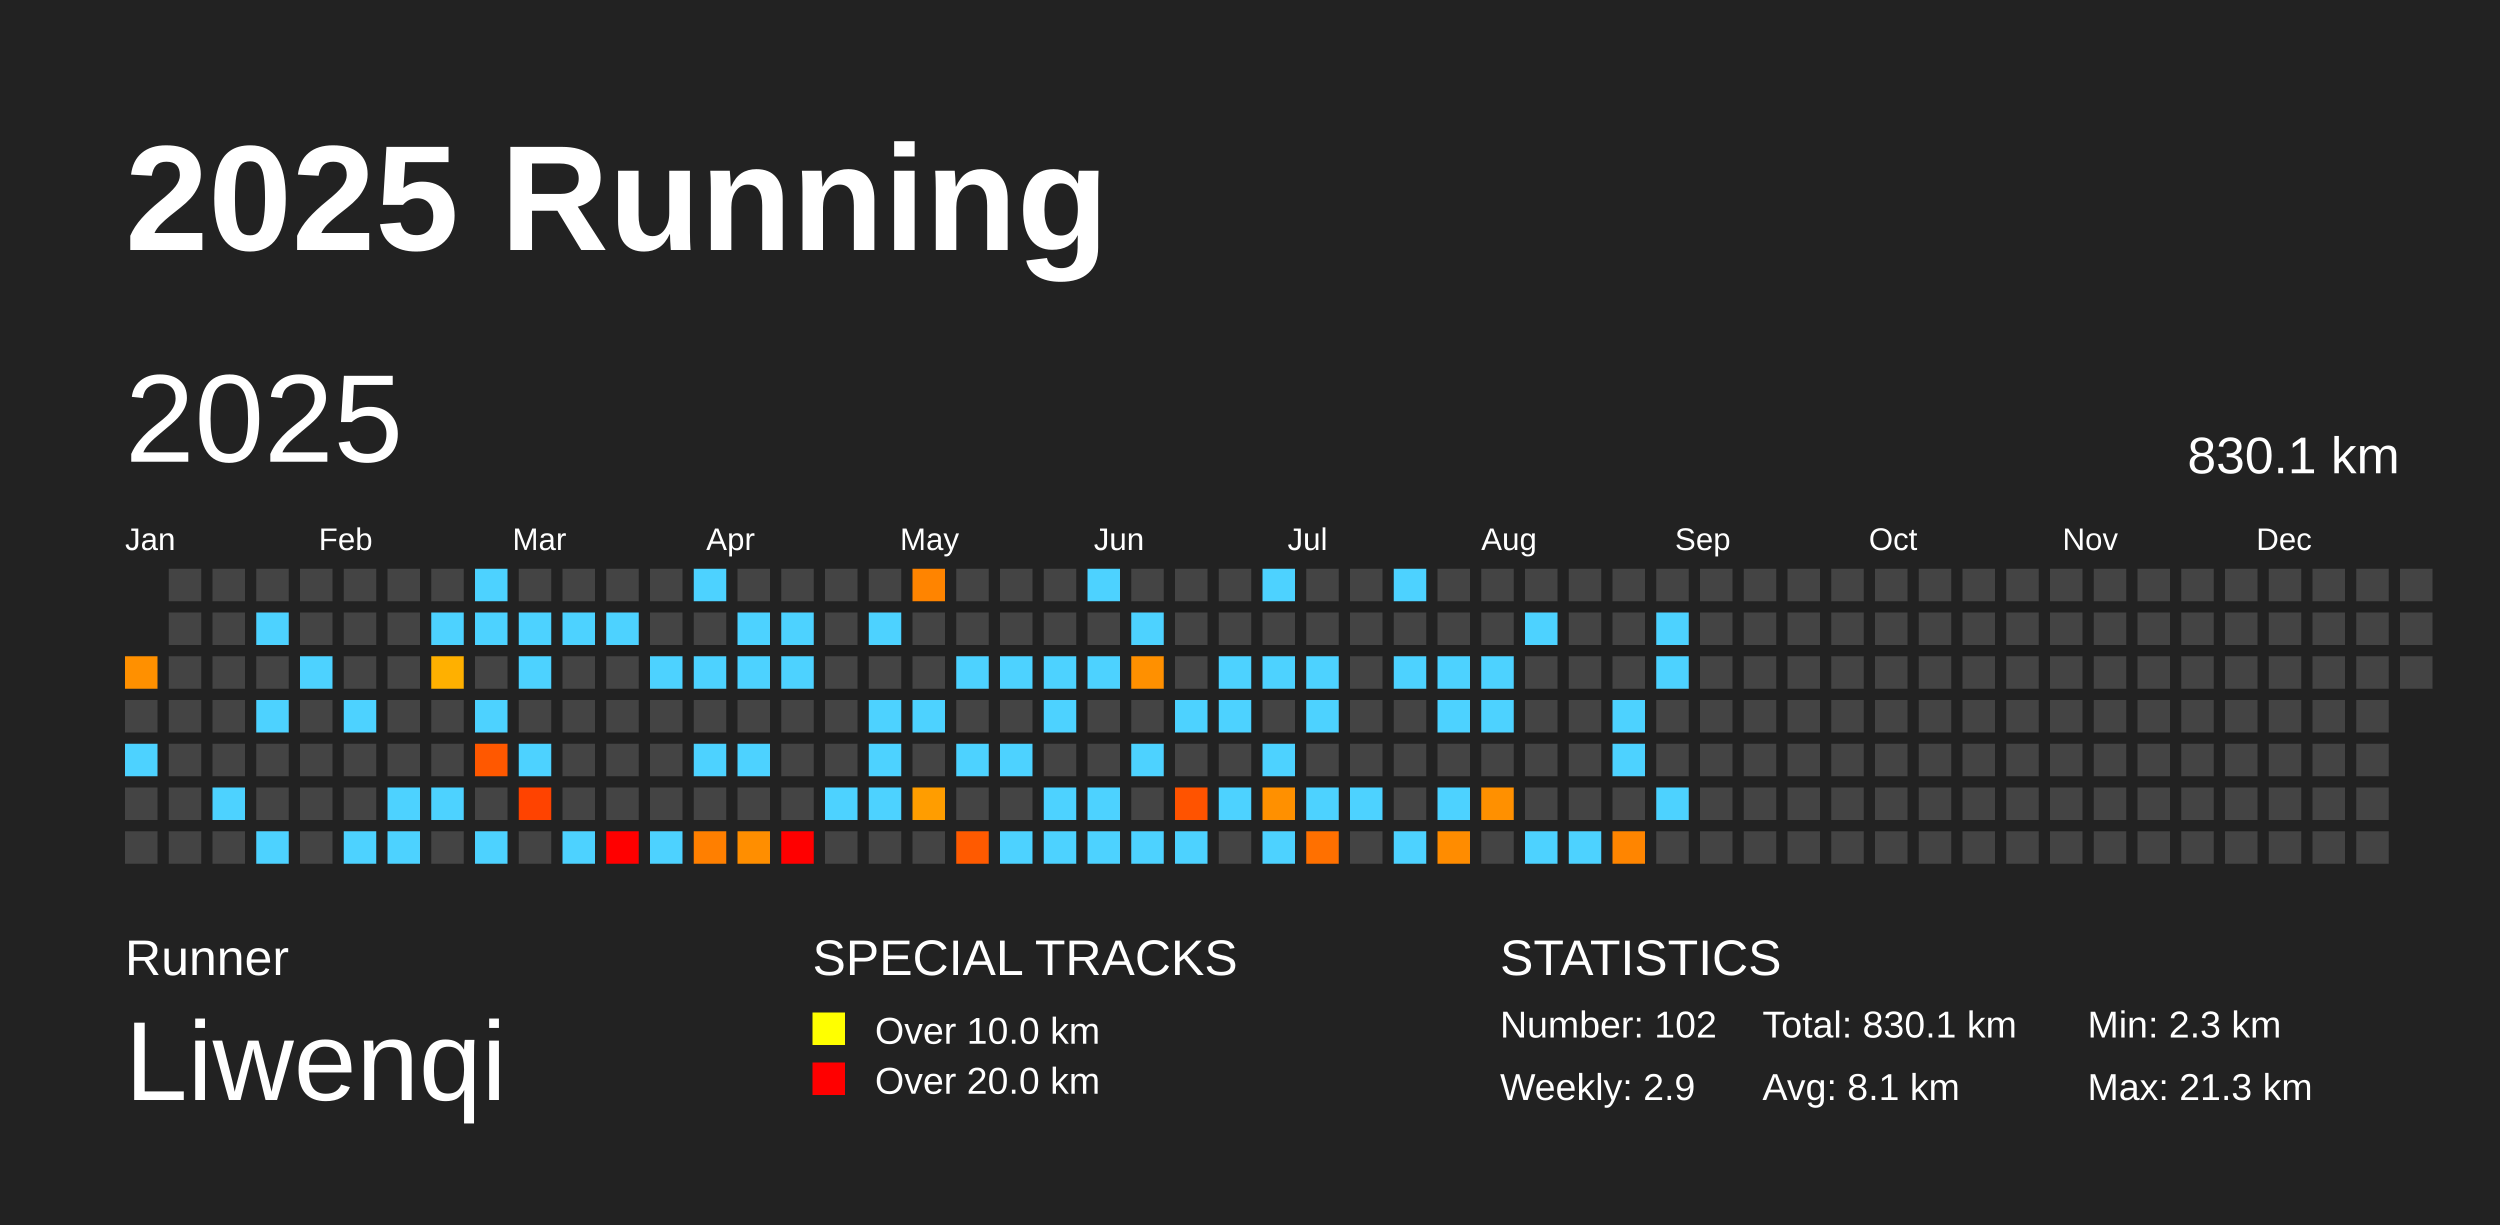
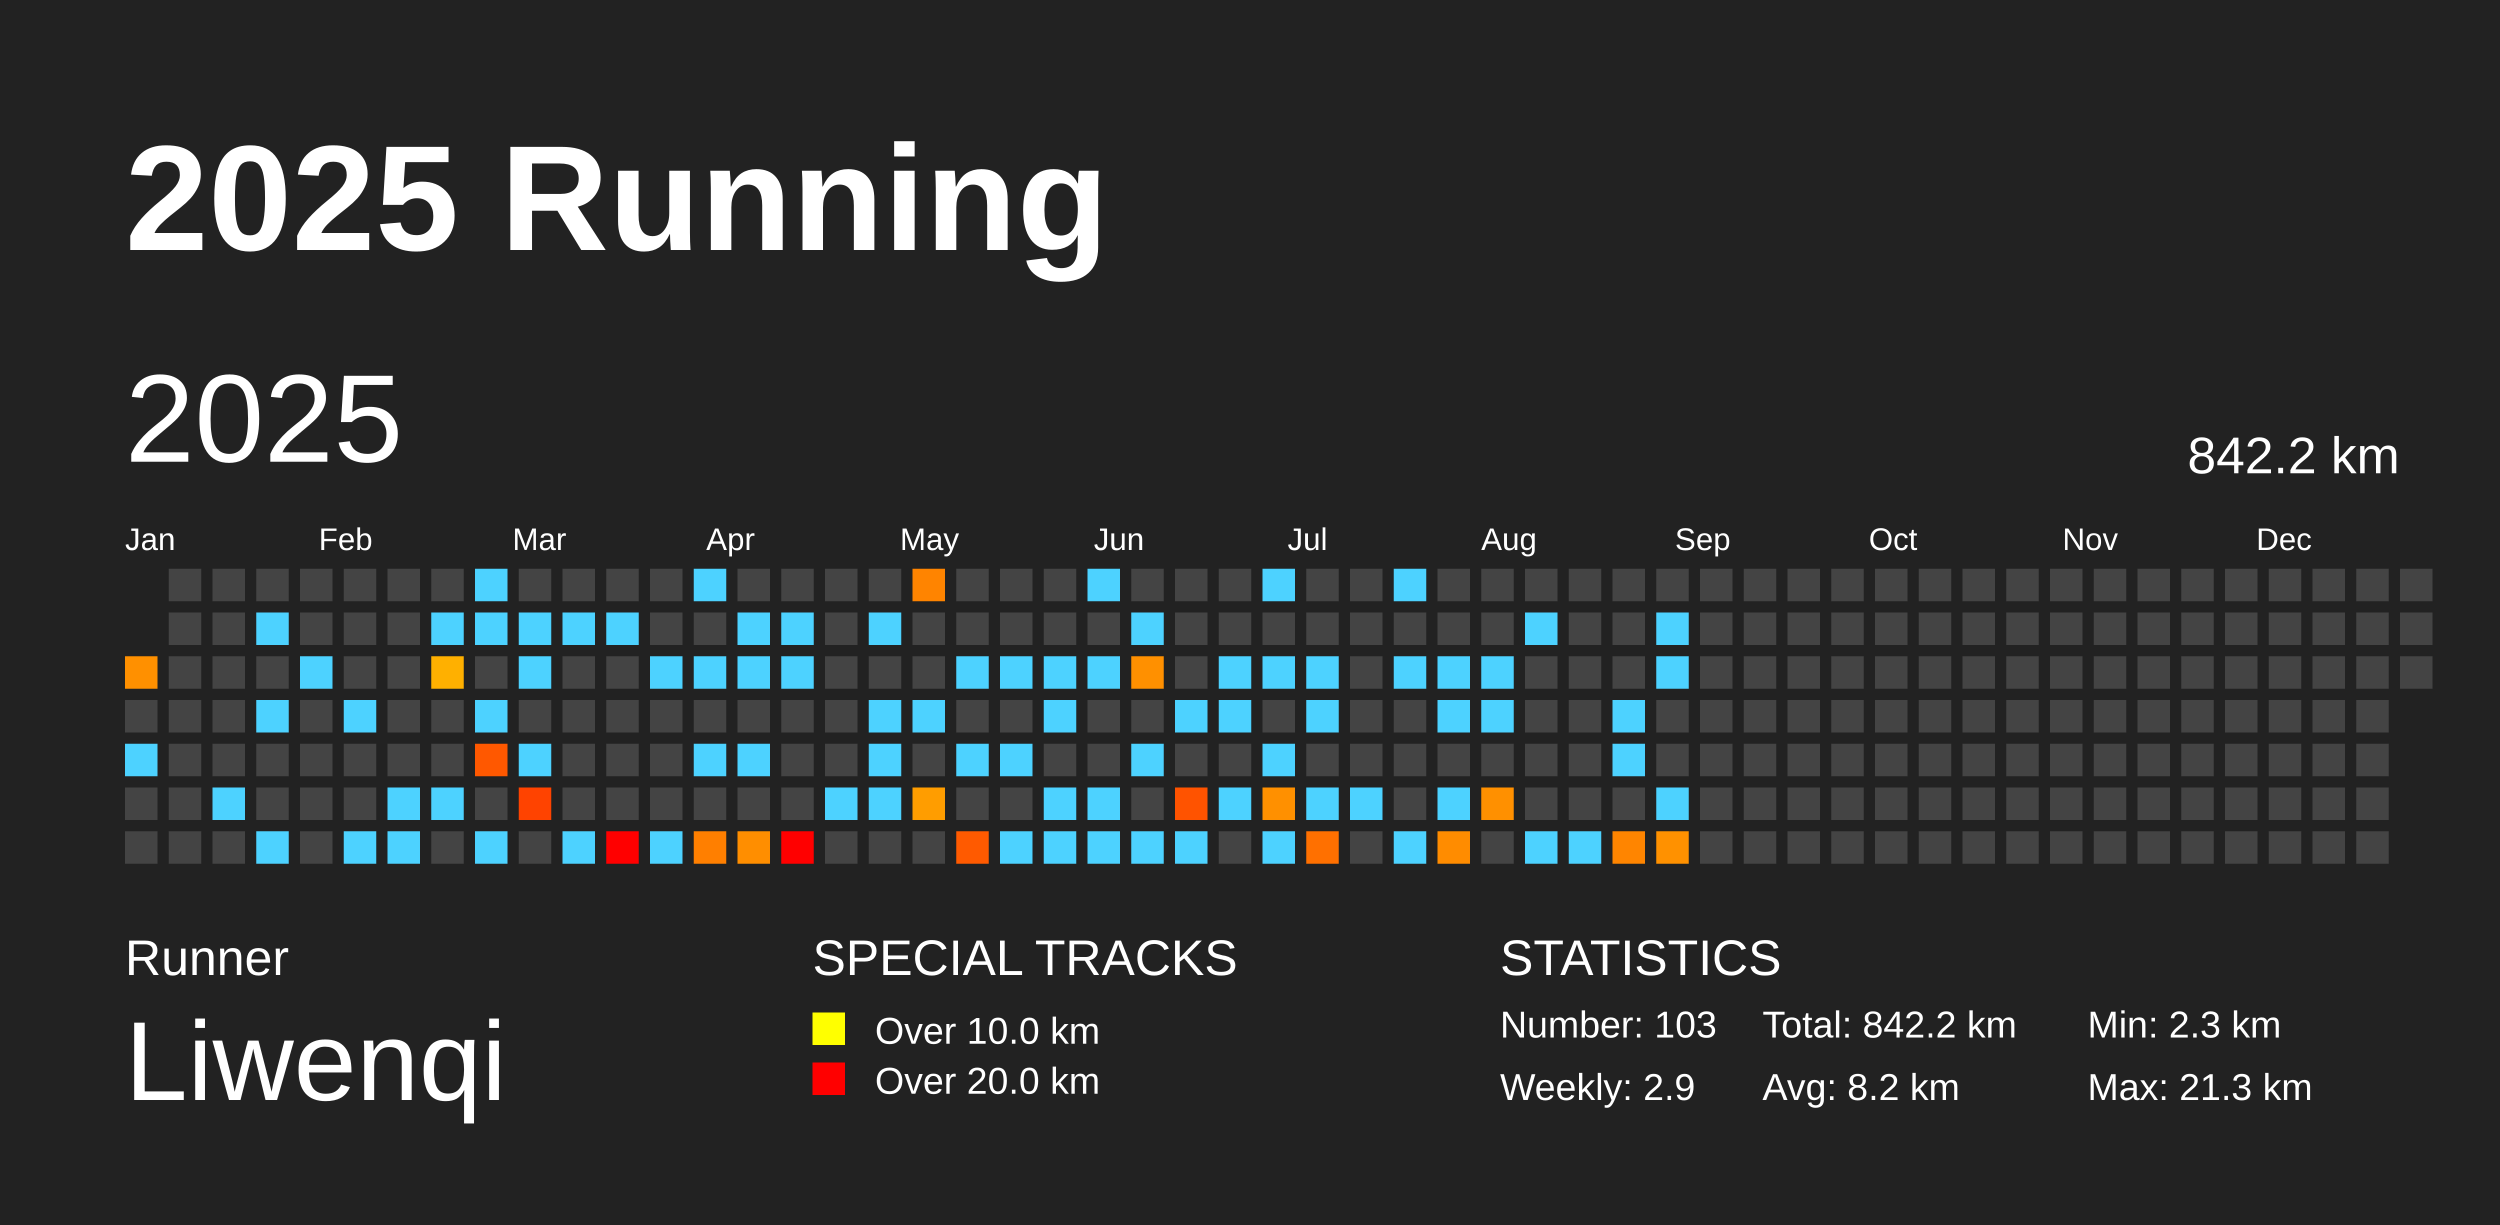
<svg xmlns="http://www.w3.org/2000/svg" baseProfile="full" height="98mm" version="1.1" viewBox="0,0,200,98" width="200mm">
  <defs />
  <rect fill="#222222" height="98" width="200" x="0" y="0" />
  <text fill="#FFFFFF" style="font-size:12px; font-family:Arial; font-weight:bold;" x="10" y="20">2025 Running</text>
  <text fill="#FFFFFF" style="font-size:4px; font-family:Arial" x="10" y="78">Runner</text>
  <text fill="#FFFFFF" style="font-size:9px; font-family:Arial" x="10" y="88">Liwenqi</text>
  <text fill="#FFFFFF" style="font-size:4px; font-family:Arial" x="65" y="78">SPECIAL TRACKS</text>
  <rect fill="yellow" height="2.6" width="2.6" x="65" y="81" />
  <text fill="#FFFFFF" style="font-size:3px; font-family:Arial" x="70" y="83.5">Over 10.0 km</text>
  <rect fill="red" height="2.6" width="2.6" x="65" y="85" />
  <text fill="#FFFFFF" style="font-size:3px; font-family:Arial" x="70" y="87.5">Over 20.0 km</text>
  <text fill="#FFFFFF" style="font-size:4px; font-family:Arial" x="120" y="78">STATISTICS</text>
-   <text fill="#FFFFFF" style="font-size:3px; font-family:Arial" x="120" y="83">Number: 102</text>
+   <text fill="#FFFFFF" style="font-size:3px; font-family:Arial" x="120" y="83">Number: 103</text>
  <text fill="#FFFFFF" style="font-size:3px; font-family:Arial" x="120" y="88">Weekly: 2.9</text>
-   <text fill="#FFFFFF" style="font-size:3px; font-family:Arial" x="141" y="83">Total: 830.1 km</text>
-   <text fill="#FFFFFF" style="font-size:3px; font-family:Arial" x="141" y="88">Avg: 8.1 km</text>
+   <text fill="#FFFFFF" style="font-size:3px; font-family:Arial" x="141" y="83">Total: 842.2 km</text>
+   <text fill="#FFFFFF" style="font-size:3px; font-family:Arial" x="141" y="88">Avg: 8.2 km</text>
  <text fill="#FFFFFF" style="font-size:3px; font-family:Arial" x="167" y="83">Min: 2.3 km</text>
  <text fill="#FFFFFF" style="font-size:3px; font-family:Arial" x="167" y="88">Max: 21.3 km</text>
  <text dominant-baseline="hanging" fill="#FFFFFF" style="font-size:10.0px; font-family:Arial;" x="10" y="30">2025</text>
-   <text dominant-baseline="hanging" fill="#FFFFFF" style="font-size:4.125px; font-family:Arial;" x="175" y="35">830.1 km</text>
+   <text dominant-baseline="hanging" fill="#FFFFFF" style="font-size:4.125px; font-family:Arial;" x="175" y="35">842.2 km</text>
  <text fill="#FFFFFF" style="font-size:2.5px; font-family:Arial" x="10.0" y="44">Jan</text>
  <text fill="#FFFFFF" style="font-size:2.5px; font-family:Arial" x="25.5" y="44">Feb</text>
  <text fill="#FFFFFF" style="font-size:2.5px; font-family:Arial" x="41.0" y="44">Mar</text>
  <text fill="#FFFFFF" style="font-size:2.5px; font-family:Arial" x="56.5" y="44">Apr</text>
  <text fill="#FFFFFF" style="font-size:2.5px; font-family:Arial" x="72.0" y="44">May</text>
  <text fill="#FFFFFF" style="font-size:2.5px; font-family:Arial" x="87.5" y="44">Jun</text>
  <text fill="#FFFFFF" style="font-size:2.5px; font-family:Arial" x="103.0" y="44">Jul</text>
  <text fill="#FFFFFF" style="font-size:2.5px; font-family:Arial" x="118.5" y="44">Aug</text>
  <text fill="#FFFFFF" style="font-size:2.5px; font-family:Arial" x="134.0" y="44">Sep</text>
  <text fill="#FFFFFF" style="font-size:2.5px; font-family:Arial" x="149.5" y="44">Oct</text>
  <text fill="#FFFFFF" style="font-size:2.5px; font-family:Arial" x="165.0" y="44">Nov</text>
  <text fill="#FFFFFF" style="font-size:2.5px; font-family:Arial" x="180.5" y="44">Dec</text>
  <rect fill="#ff9000" height="2.6" width="2.6" x="10.0" y="52.5" />
  <rect fill="#444444" height="2.6" width="2.6" x="10.0" y="56.0" />
  <rect fill="#4dd2ff" height="2.6" width="2.6" x="10.0" y="59.5" />
  <rect fill="#444444" height="2.6" width="2.6" x="10.0" y="63.0" />
  <rect fill="#444444" height="2.6" width="2.6" x="10.0" y="66.5" />
  <rect fill="#444444" height="2.6" width="2.6" x="13.5" y="45.5" />
  <rect fill="#444444" height="2.6" width="2.6" x="13.5" y="49.0" />
  <rect fill="#444444" height="2.6" width="2.6" x="13.5" y="52.5" />
  <rect fill="#444444" height="2.6" width="2.6" x="13.5" y="56.0" />
  <rect fill="#444444" height="2.6" width="2.6" x="13.5" y="59.5" />
  <rect fill="#444444" height="2.6" width="2.6" x="13.5" y="63.0" />
  <rect fill="#444444" height="2.6" width="2.6" x="13.5" y="66.5" />
  <rect fill="#444444" height="2.6" width="2.6" x="17.0" y="45.5" />
  <rect fill="#444444" height="2.6" width="2.6" x="17.0" y="49.0" />
  <rect fill="#444444" height="2.6" width="2.6" x="17.0" y="52.5" />
  <rect fill="#444444" height="2.6" width="2.6" x="17.0" y="56.0" />
  <rect fill="#444444" height="2.6" width="2.6" x="17.0" y="59.5" />
  <rect fill="#4dd2ff" height="2.6" width="2.6" x="17.0" y="63.0" />
  <rect fill="#444444" height="2.6" width="2.6" x="17.0" y="66.5" />
  <rect fill="#444444" height="2.6" width="2.6" x="20.5" y="45.5" />
  <rect fill="#4dd2ff" height="2.6" width="2.6" x="20.5" y="49.0" />
  <rect fill="#444444" height="2.6" width="2.6" x="20.5" y="52.5" />
  <rect fill="#4dd2ff" height="2.6" width="2.6" x="20.5" y="56.0" />
  <rect fill="#444444" height="2.6" width="2.6" x="20.5" y="59.5" />
  <rect fill="#444444" height="2.6" width="2.6" x="20.5" y="63.0" />
  <rect fill="#4dd2ff" height="2.6" width="2.6" x="20.5" y="66.5" />
  <rect fill="#444444" height="2.6" width="2.6" x="24.0" y="45.5" />
  <rect fill="#444444" height="2.6" width="2.6" x="24.0" y="49.0" />
  <rect fill="#4dd2ff" height="2.6" width="2.6" x="24.0" y="52.5" />
  <rect fill="#444444" height="2.6" width="2.6" x="24.0" y="56.0" />
  <rect fill="#444444" height="2.6" width="2.6" x="24.0" y="59.5" />
  <rect fill="#444444" height="2.6" width="2.6" x="24.0" y="63.0" />
  <rect fill="#444444" height="2.6" width="2.6" x="24.0" y="66.5" />
  <rect fill="#444444" height="2.6" width="2.6" x="27.5" y="45.5" />
  <rect fill="#444444" height="2.6" width="2.6" x="27.5" y="49.0" />
  <rect fill="#444444" height="2.6" width="2.6" x="27.5" y="52.5" />
  <rect fill="#4dd2ff" height="2.6" width="2.6" x="27.5" y="56.0" />
  <rect fill="#444444" height="2.6" width="2.6" x="27.5" y="59.5" />
  <rect fill="#444444" height="2.6" width="2.6" x="27.5" y="63.0" />
  <rect fill="#4dd2ff" height="2.6" width="2.6" x="27.5" y="66.5" />
  <rect fill="#444444" height="2.6" width="2.6" x="31.0" y="45.5" />
  <rect fill="#444444" height="2.6" width="2.6" x="31.0" y="49.0" />
  <rect fill="#444444" height="2.6" width="2.6" x="31.0" y="52.5" />
  <rect fill="#444444" height="2.6" width="2.6" x="31.0" y="56.0" />
  <rect fill="#444444" height="2.6" width="2.6" x="31.0" y="59.5" />
  <rect fill="#4dd2ff" height="2.6" width="2.6" x="31.0" y="63.0" />
  <rect fill="#4dd2ff" height="2.6" width="2.6" x="31.0" y="66.5" />
  <rect fill="#444444" height="2.6" width="2.6" x="34.5" y="45.5" />
  <rect fill="#4dd2ff" height="2.6" width="2.6" x="34.5" y="49.0" />
  <rect fill="#ffb000" height="2.6" width="2.6" x="34.5" y="52.5" />
  <rect fill="#444444" height="2.6" width="2.6" x="34.5" y="56.0" />
  <rect fill="#444444" height="2.6" width="2.6" x="34.5" y="59.5" />
  <rect fill="#4dd2ff" height="2.6" width="2.6" x="34.5" y="63.0" />
  <rect fill="#444444" height="2.6" width="2.6" x="34.5" y="66.5" />
  <rect fill="#4dd2ff" height="2.6" width="2.6" x="38.0" y="45.5" />
  <rect fill="#4dd2ff" height="2.6" width="2.6" x="38.0" y="49.0" />
  <rect fill="#444444" height="2.6" width="2.6" x="38.0" y="52.5" />
  <rect fill="#4dd2ff" height="2.6" width="2.6" x="38.0" y="56.0" />
  <rect fill="#ff5800" height="2.6" width="2.6" x="38.0" y="59.5" />
  <rect fill="#444444" height="2.6" width="2.6" x="38.0" y="63.0" />
  <rect fill="#4dd2ff" height="2.6" width="2.6" x="38.0" y="66.5" />
  <rect fill="#444444" height="2.6" width="2.6" x="41.5" y="45.5" />
  <rect fill="#4dd2ff" height="2.6" width="2.6" x="41.5" y="49.0" />
  <rect fill="#4dd2ff" height="2.6" width="2.6" x="41.5" y="52.5" />
  <rect fill="#444444" height="2.6" width="2.6" x="41.5" y="56.0" />
  <rect fill="#4dd2ff" height="2.6" width="2.6" x="41.5" y="59.5" />
  <rect fill="#ff4300" height="2.6" width="2.6" x="41.5" y="63.0" />
  <rect fill="#444444" height="2.6" width="2.6" x="41.5" y="66.5" />
  <rect fill="#444444" height="2.6" width="2.6" x="45.0" y="45.5" />
  <rect fill="#4dd2ff" height="2.6" width="2.6" x="45.0" y="49.0" />
  <rect fill="#444444" height="2.6" width="2.6" x="45.0" y="52.5" />
  <rect fill="#444444" height="2.6" width="2.6" x="45.0" y="56.0" />
  <rect fill="#444444" height="2.6" width="2.6" x="45.0" y="59.5" />
  <rect fill="#444444" height="2.6" width="2.6" x="45.0" y="63.0" />
  <rect fill="#4dd2ff" height="2.6" width="2.6" x="45.0" y="66.5" />
  <rect fill="#444444" height="2.6" width="2.6" x="48.5" y="45.5" />
  <rect fill="#4dd2ff" height="2.6" width="2.6" x="48.5" y="49.0" />
  <rect fill="#444444" height="2.6" width="2.6" x="48.5" y="52.5" />
  <rect fill="#444444" height="2.6" width="2.6" x="48.5" y="56.0" />
  <rect fill="#444444" height="2.6" width="2.6" x="48.5" y="59.5" />
  <rect fill="#444444" height="2.6" width="2.6" x="48.5" y="63.0" />
  <rect fill="red" height="2.6" width="2.6" x="48.5" y="66.5" />
  <rect fill="#444444" height="2.6" width="2.6" x="52.0" y="45.5" />
  <rect fill="#444444" height="2.6" width="2.6" x="52.0" y="49.0" />
  <rect fill="#4dd2ff" height="2.6" width="2.6" x="52.0" y="52.5" />
  <rect fill="#444444" height="2.6" width="2.6" x="52.0" y="56.0" />
  <rect fill="#444444" height="2.6" width="2.6" x="52.0" y="59.5" />
  <rect fill="#444444" height="2.6" width="2.6" x="52.0" y="63.0" />
  <rect fill="#4dd2ff" height="2.6" width="2.6" x="52.0" y="66.5" />
  <rect fill="#4dd2ff" height="2.6" width="2.6" x="55.5" y="45.5" />
  <rect fill="#444444" height="2.6" width="2.6" x="55.5" y="49.0" />
  <rect fill="#4dd2ff" height="2.6" width="2.6" x="55.5" y="52.5" />
  <rect fill="#444444" height="2.6" width="2.6" x="55.5" y="56.0" />
  <rect fill="#4dd2ff" height="2.6" width="2.6" x="55.5" y="59.5" />
  <rect fill="#444444" height="2.6" width="2.6" x="55.5" y="63.0" />
  <rect fill="#ff7f00" height="2.6" width="2.6" x="55.5" y="66.5" />
  <rect fill="#444444" height="2.6" width="2.6" x="59.0" y="45.5" />
  <rect fill="#4dd2ff" height="2.6" width="2.6" x="59.0" y="49.0" />
  <rect fill="#4dd2ff" height="2.6" width="2.6" x="59.0" y="52.5" />
  <rect fill="#444444" height="2.6" width="2.6" x="59.0" y="56.0" />
  <rect fill="#4dd2ff" height="2.6" width="2.6" x="59.0" y="59.5" />
  <rect fill="#444444" height="2.6" width="2.6" x="59.0" y="63.0" />
  <rect fill="#ff8e00" height="2.6" width="2.6" x="59.0" y="66.5" />
  <rect fill="#444444" height="2.6" width="2.6" x="62.5" y="45.5" />
  <rect fill="#4dd2ff" height="2.6" width="2.6" x="62.5" y="49.0" />
  <rect fill="#4dd2ff" height="2.6" width="2.6" x="62.5" y="52.5" />
  <rect fill="#444444" height="2.6" width="2.6" x="62.5" y="56.0" />
  <rect fill="#444444" height="2.6" width="2.6" x="62.5" y="59.5" />
  <rect fill="#444444" height="2.6" width="2.6" x="62.5" y="63.0" />
  <rect fill="red" height="2.6" width="2.6" x="62.5" y="66.5" />
  <rect fill="#444444" height="2.6" width="2.6" x="66.0" y="45.5" />
  <rect fill="#444444" height="2.6" width="2.6" x="66.0" y="49.0" />
  <rect fill="#444444" height="2.6" width="2.6" x="66.0" y="52.5" />
  <rect fill="#444444" height="2.6" width="2.6" x="66.0" y="56.0" />
  <rect fill="#444444" height="2.6" width="2.6" x="66.0" y="59.5" />
  <rect fill="#4dd2ff" height="2.6" width="2.6" x="66.0" y="63.0" />
  <rect fill="#444444" height="2.6" width="2.6" x="66.0" y="66.5" />
  <rect fill="#444444" height="2.6" width="2.6" x="69.5" y="45.5" />
  <rect fill="#4dd2ff" height="2.6" width="2.6" x="69.5" y="49.0" />
  <rect fill="#444444" height="2.6" width="2.6" x="69.5" y="52.5" />
  <rect fill="#4dd2ff" height="2.6" width="2.6" x="69.5" y="56.0" />
  <rect fill="#4dd2ff" height="2.6" width="2.6" x="69.5" y="59.5" />
  <rect fill="#4dd2ff" height="2.6" width="2.6" x="69.5" y="63.0" />
  <rect fill="#444444" height="2.6" width="2.6" x="69.5" y="66.5" />
  <rect fill="#ff8400" height="2.6" width="2.6" x="73.0" y="45.5" />
  <rect fill="#444444" height="2.6" width="2.6" x="73.0" y="49.0" />
  <rect fill="#444444" height="2.6" width="2.6" x="73.0" y="52.5" />
  <rect fill="#4dd2ff" height="2.6" width="2.6" x="73.0" y="56.0" />
  <rect fill="#444444" height="2.6" width="2.6" x="73.0" y="59.5" />
  <rect fill="#ff9d00" height="2.6" width="2.6" x="73.0" y="63.0" />
  <rect fill="#444444" height="2.6" width="2.6" x="73.0" y="66.5" />
  <rect fill="#444444" height="2.6" width="2.6" x="76.5" y="45.5" />
  <rect fill="#444444" height="2.6" width="2.6" x="76.5" y="49.0" />
  <rect fill="#4dd2ff" height="2.6" width="2.6" x="76.5" y="52.5" />
  <rect fill="#444444" height="2.6" width="2.6" x="76.5" y="56.0" />
  <rect fill="#4dd2ff" height="2.6" width="2.6" x="76.5" y="59.5" />
  <rect fill="#444444" height="2.6" width="2.6" x="76.5" y="63.0" />
  <rect fill="#ff5a00" height="2.6" width="2.6" x="76.5" y="66.5" />
  <rect fill="#444444" height="2.6" width="2.6" x="80.0" y="45.5" />
  <rect fill="#444444" height="2.6" width="2.6" x="80.0" y="49.0" />
  <rect fill="#4dd2ff" height="2.6" width="2.6" x="80.0" y="52.5" />
  <rect fill="#444444" height="2.6" width="2.6" x="80.0" y="56.0" />
  <rect fill="#4dd2ff" height="2.6" width="2.6" x="80.0" y="59.5" />
  <rect fill="#444444" height="2.6" width="2.6" x="80.0" y="63.0" />
  <rect fill="#4dd2ff" height="2.6" width="2.6" x="80.0" y="66.5" />
  <rect fill="#444444" height="2.6" width="2.6" x="83.5" y="45.5" />
  <rect fill="#444444" height="2.6" width="2.6" x="83.5" y="49.0" />
  <rect fill="#4dd2ff" height="2.6" width="2.6" x="83.5" y="52.5" />
  <rect fill="#4dd2ff" height="2.6" width="2.6" x="83.5" y="56.0" />
  <rect fill="#444444" height="2.6" width="2.6" x="83.5" y="59.5" />
  <rect fill="#4dd2ff" height="2.6" width="2.6" x="83.5" y="63.0" />
  <rect fill="#4dd2ff" height="2.6" width="2.6" x="83.5" y="66.5" />
  <rect fill="#4dd2ff" height="2.6" width="2.6" x="87.0" y="45.5" />
  <rect fill="#444444" height="2.6" width="2.6" x="87.0" y="49.0" />
  <rect fill="#4dd2ff" height="2.6" width="2.6" x="87.0" y="52.5" />
  <rect fill="#444444" height="2.6" width="2.6" x="87.0" y="56.0" />
  <rect fill="#444444" height="2.6" width="2.6" x="87.0" y="59.5" />
  <rect fill="#4dd2ff" height="2.6" width="2.6" x="87.0" y="63.0" />
  <rect fill="#4dd2ff" height="2.6" width="2.6" x="87.0" y="66.5" />
  <rect fill="#444444" height="2.6" width="2.6" x="90.5" y="45.5" />
  <rect fill="#4dd2ff" height="2.6" width="2.6" x="90.5" y="49.0" />
  <rect fill="#ff9000" height="2.6" width="2.6" x="90.5" y="52.5" />
  <rect fill="#444444" height="2.6" width="2.6" x="90.5" y="56.0" />
  <rect fill="#4dd2ff" height="2.6" width="2.6" x="90.5" y="59.5" />
  <rect fill="#444444" height="2.6" width="2.6" x="90.5" y="63.0" />
  <rect fill="#4dd2ff" height="2.6" width="2.6" x="90.5" y="66.5" />
  <rect fill="#444444" height="2.6" width="2.6" x="94.0" y="45.5" />
  <rect fill="#444444" height="2.6" width="2.6" x="94.0" y="49.0" />
  <rect fill="#444444" height="2.6" width="2.6" x="94.0" y="52.5" />
  <rect fill="#4dd2ff" height="2.6" width="2.6" x="94.0" y="56.0" />
  <rect fill="#444444" height="2.6" width="2.6" x="94.0" y="59.5" />
  <rect fill="#ff5300" height="2.6" width="2.6" x="94.0" y="63.0" />
  <rect fill="#4dd2ff" height="2.6" width="2.6" x="94.0" y="66.5" />
  <rect fill="#444444" height="2.6" width="2.6" x="97.5" y="45.5" />
  <rect fill="#444444" height="2.6" width="2.6" x="97.5" y="49.0" />
  <rect fill="#4dd2ff" height="2.6" width="2.6" x="97.5" y="52.5" />
  <rect fill="#4dd2ff" height="2.6" width="2.6" x="97.5" y="56.0" />
  <rect fill="#444444" height="2.6" width="2.6" x="97.5" y="59.5" />
  <rect fill="#4dd2ff" height="2.6" width="2.6" x="97.5" y="63.0" />
  <rect fill="#444444" height="2.6" width="2.6" x="97.5" y="66.5" />
  <rect fill="#4dd2ff" height="2.6" width="2.6" x="101.0" y="45.5" />
  <rect fill="#444444" height="2.6" width="2.6" x="101.0" y="49.0" />
  <rect fill="#4dd2ff" height="2.6" width="2.6" x="101.0" y="52.5" />
  <rect fill="#444444" height="2.6" width="2.6" x="101.0" y="56.0" />
  <rect fill="#4dd2ff" height="2.6" width="2.6" x="101.0" y="59.5" />
  <rect fill="#ff9000" height="2.6" width="2.6" x="101.0" y="63.0" />
  <rect fill="#4dd2ff" height="2.6" width="2.6" x="101.0" y="66.5" />
  <rect fill="#444444" height="2.6" width="2.6" x="104.5" y="45.5" />
  <rect fill="#444444" height="2.6" width="2.6" x="104.5" y="49.0" />
  <rect fill="#4dd2ff" height="2.6" width="2.6" x="104.5" y="52.5" />
  <rect fill="#4dd2ff" height="2.6" width="2.6" x="104.5" y="56.0" />
  <rect fill="#444444" height="2.6" width="2.6" x="104.5" y="59.5" />
  <rect fill="#4dd2ff" height="2.6" width="2.6" x="104.5" y="63.0" />
  <rect fill="#ff7000" height="2.6" width="2.6" x="104.5" y="66.5" />
  <rect fill="#444444" height="2.6" width="2.6" x="108.0" y="45.5" />
  <rect fill="#444444" height="2.6" width="2.6" x="108.0" y="49.0" />
  <rect fill="#444444" height="2.6" width="2.6" x="108.0" y="52.5" />
  <rect fill="#444444" height="2.6" width="2.6" x="108.0" y="56.0" />
  <rect fill="#444444" height="2.6" width="2.6" x="108.0" y="59.5" />
  <rect fill="#4dd2ff" height="2.6" width="2.6" x="108.0" y="63.0" />
  <rect fill="#444444" height="2.6" width="2.6" x="108.0" y="66.5" />
  <rect fill="#4dd2ff" height="2.6" width="2.6" x="111.5" y="45.5" />
  <rect fill="#444444" height="2.6" width="2.6" x="111.5" y="49.0" />
  <rect fill="#4dd2ff" height="2.6" width="2.6" x="111.5" y="52.5" />
  <rect fill="#444444" height="2.6" width="2.6" x="111.5" y="56.0" />
  <rect fill="#444444" height="2.6" width="2.6" x="111.5" y="59.5" />
  <rect fill="#444444" height="2.6" width="2.6" x="111.5" y="63.0" />
  <rect fill="#4dd2ff" height="2.6" width="2.6" x="111.5" y="66.5" />
  <rect fill="#444444" height="2.6" width="2.6" x="115.0" y="45.5" />
  <rect fill="#444444" height="2.6" width="2.6" x="115.0" y="49.0" />
  <rect fill="#4dd2ff" height="2.6" width="2.6" x="115.0" y="52.5" />
  <rect fill="#4dd2ff" height="2.6" width="2.6" x="115.0" y="56.0" />
  <rect fill="#444444" height="2.6" width="2.6" x="115.0" y="59.5" />
  <rect fill="#4dd2ff" height="2.6" width="2.6" x="115.0" y="63.0" />
  <rect fill="#ff8c00" height="2.6" width="2.6" x="115.0" y="66.5" />
  <rect fill="#444444" height="2.6" width="2.6" x="118.5" y="45.5" />
  <rect fill="#444444" height="2.6" width="2.6" x="118.5" y="49.0" />
  <rect fill="#4dd2ff" height="2.6" width="2.6" x="118.5" y="52.5" />
  <rect fill="#4dd2ff" height="2.6" width="2.6" x="118.5" y="56.0" />
  <rect fill="#444444" height="2.6" width="2.6" x="118.5" y="59.5" />
  <rect fill="#ff9000" height="2.6" width="2.6" x="118.5" y="63.0" />
  <rect fill="#444444" height="2.6" width="2.6" x="118.5" y="66.5" />
  <rect fill="#444444" height="2.6" width="2.6" x="122.0" y="45.5" />
  <rect fill="#4dd2ff" height="2.6" width="2.6" x="122.0" y="49.0" />
  <rect fill="#444444" height="2.6" width="2.6" x="122.0" y="52.5" />
  <rect fill="#444444" height="2.6" width="2.6" x="122.0" y="56.0" />
  <rect fill="#444444" height="2.6" width="2.6" x="122.0" y="59.5" />
  <rect fill="#444444" height="2.6" width="2.6" x="122.0" y="63.0" />
  <rect fill="#4dd2ff" height="2.6" width="2.6" x="122.0" y="66.5" />
  <rect fill="#444444" height="2.6" width="2.6" x="125.5" y="45.5" />
  <rect fill="#444444" height="2.6" width="2.6" x="125.5" y="49.0" />
  <rect fill="#444444" height="2.6" width="2.6" x="125.5" y="52.5" />
  <rect fill="#444444" height="2.6" width="2.6" x="125.5" y="56.0" />
  <rect fill="#444444" height="2.6" width="2.6" x="125.5" y="59.5" />
  <rect fill="#444444" height="2.6" width="2.6" x="125.5" y="63.0" />
  <rect fill="#4dd2ff" height="2.6" width="2.6" x="125.5" y="66.5" />
  <rect fill="#444444" height="2.6" width="2.6" x="129.0" y="45.5" />
  <rect fill="#444444" height="2.6" width="2.6" x="129.0" y="49.0" />
  <rect fill="#444444" height="2.6" width="2.6" x="129.0" y="52.5" />
  <rect fill="#4dd2ff" height="2.6" width="2.6" x="129.0" y="56.0" />
  <rect fill="#4dd2ff" height="2.6" width="2.6" x="129.0" y="59.5" />
  <rect fill="#444444" height="2.6" width="2.6" x="129.0" y="63.0" />
  <rect fill="#ff8500" height="2.6" width="2.6" x="129.0" y="66.5" />
  <rect fill="#444444" height="2.6" width="2.6" x="132.5" y="45.5" />
  <rect fill="#4dd2ff" height="2.6" width="2.6" x="132.5" y="49.0" />
  <rect fill="#4dd2ff" height="2.6" width="2.6" x="132.5" y="52.5" />
  <rect fill="#444444" height="2.6" width="2.6" x="132.5" y="56.0" />
  <rect fill="#444444" height="2.6" width="2.6" x="132.5" y="59.5" />
  <rect fill="#4dd2ff" height="2.6" width="2.6" x="132.5" y="63.0" />
-   <rect fill="#444444" height="2.6" width="2.6" x="132.5" y="66.5" />
+   <rect fill="#ff9100" height="2.6" width="2.6" x="132.5" y="66.5" />
  <rect fill="#444444" height="2.6" width="2.6" x="136.0" y="45.5" />
  <rect fill="#444444" height="2.6" width="2.6" x="136.0" y="49.0" />
  <rect fill="#444444" height="2.6" width="2.6" x="136.0" y="52.5" />
  <rect fill="#444444" height="2.6" width="2.6" x="136.0" y="56.0" />
  <rect fill="#444444" height="2.6" width="2.6" x="136.0" y="59.5" />
  <rect fill="#444444" height="2.6" width="2.6" x="136.0" y="63.0" />
  <rect fill="#444444" height="2.6" width="2.6" x="136.0" y="66.5" />
  <rect fill="#444444" height="2.6" width="2.6" x="139.5" y="45.5" />
  <rect fill="#444444" height="2.6" width="2.6" x="139.5" y="49.0" />
  <rect fill="#444444" height="2.6" width="2.6" x="139.5" y="52.5" />
  <rect fill="#444444" height="2.6" width="2.6" x="139.5" y="56.0" />
  <rect fill="#444444" height="2.6" width="2.6" x="139.5" y="59.5" />
  <rect fill="#444444" height="2.6" width="2.6" x="139.5" y="63.0" />
  <rect fill="#444444" height="2.6" width="2.6" x="139.5" y="66.5" />
  <rect fill="#444444" height="2.6" width="2.6" x="143.0" y="45.5" />
  <rect fill="#444444" height="2.6" width="2.6" x="143.0" y="49.0" />
  <rect fill="#444444" height="2.6" width="2.6" x="143.0" y="52.5" />
  <rect fill="#444444" height="2.6" width="2.6" x="143.0" y="56.0" />
  <rect fill="#444444" height="2.6" width="2.6" x="143.0" y="59.5" />
  <rect fill="#444444" height="2.6" width="2.6" x="143.0" y="63.0" />
  <rect fill="#444444" height="2.6" width="2.6" x="143.0" y="66.5" />
  <rect fill="#444444" height="2.6" width="2.6" x="146.5" y="45.5" />
  <rect fill="#444444" height="2.6" width="2.6" x="146.5" y="49.0" />
  <rect fill="#444444" height="2.6" width="2.6" x="146.5" y="52.5" />
  <rect fill="#444444" height="2.6" width="2.6" x="146.5" y="56.0" />
  <rect fill="#444444" height="2.6" width="2.6" x="146.5" y="59.5" />
  <rect fill="#444444" height="2.6" width="2.6" x="146.5" y="63.0" />
  <rect fill="#444444" height="2.6" width="2.6" x="146.5" y="66.5" />
  <rect fill="#444444" height="2.6" width="2.6" x="150.0" y="45.5" />
  <rect fill="#444444" height="2.6" width="2.6" x="150.0" y="49.0" />
  <rect fill="#444444" height="2.6" width="2.6" x="150.0" y="52.5" />
  <rect fill="#444444" height="2.6" width="2.6" x="150.0" y="56.0" />
  <rect fill="#444444" height="2.6" width="2.6" x="150.0" y="59.5" />
  <rect fill="#444444" height="2.6" width="2.6" x="150.0" y="63.0" />
  <rect fill="#444444" height="2.6" width="2.6" x="150.0" y="66.5" />
  <rect fill="#444444" height="2.6" width="2.6" x="153.5" y="45.5" />
  <rect fill="#444444" height="2.6" width="2.6" x="153.5" y="49.0" />
  <rect fill="#444444" height="2.6" width="2.6" x="153.5" y="52.5" />
  <rect fill="#444444" height="2.6" width="2.6" x="153.5" y="56.0" />
  <rect fill="#444444" height="2.6" width="2.6" x="153.5" y="59.5" />
  <rect fill="#444444" height="2.6" width="2.6" x="153.5" y="63.0" />
  <rect fill="#444444" height="2.6" width="2.6" x="153.5" y="66.5" />
  <rect fill="#444444" height="2.6" width="2.6" x="157.0" y="45.5" />
  <rect fill="#444444" height="2.6" width="2.6" x="157.0" y="49.0" />
  <rect fill="#444444" height="2.6" width="2.6" x="157.0" y="52.5" />
  <rect fill="#444444" height="2.6" width="2.6" x="157.0" y="56.0" />
  <rect fill="#444444" height="2.6" width="2.6" x="157.0" y="59.5" />
  <rect fill="#444444" height="2.6" width="2.6" x="157.0" y="63.0" />
  <rect fill="#444444" height="2.6" width="2.6" x="157.0" y="66.5" />
  <rect fill="#444444" height="2.6" width="2.6" x="160.5" y="45.5" />
  <rect fill="#444444" height="2.6" width="2.6" x="160.5" y="49.0" />
  <rect fill="#444444" height="2.6" width="2.6" x="160.5" y="52.5" />
  <rect fill="#444444" height="2.6" width="2.6" x="160.5" y="56.0" />
  <rect fill="#444444" height="2.6" width="2.6" x="160.5" y="59.5" />
  <rect fill="#444444" height="2.6" width="2.6" x="160.5" y="63.0" />
  <rect fill="#444444" height="2.6" width="2.6" x="160.5" y="66.5" />
  <rect fill="#444444" height="2.6" width="2.6" x="164.0" y="45.5" />
  <rect fill="#444444" height="2.6" width="2.6" x="164.0" y="49.0" />
  <rect fill="#444444" height="2.6" width="2.6" x="164.0" y="52.5" />
  <rect fill="#444444" height="2.6" width="2.6" x="164.0" y="56.0" />
  <rect fill="#444444" height="2.6" width="2.6" x="164.0" y="59.5" />
  <rect fill="#444444" height="2.6" width="2.6" x="164.0" y="63.0" />
  <rect fill="#444444" height="2.6" width="2.6" x="164.0" y="66.5" />
  <rect fill="#444444" height="2.6" width="2.6" x="167.5" y="45.5" />
  <rect fill="#444444" height="2.6" width="2.6" x="167.5" y="49.0" />
  <rect fill="#444444" height="2.6" width="2.6" x="167.5" y="52.5" />
  <rect fill="#444444" height="2.6" width="2.6" x="167.5" y="56.0" />
  <rect fill="#444444" height="2.6" width="2.6" x="167.5" y="59.5" />
  <rect fill="#444444" height="2.6" width="2.6" x="167.5" y="63.0" />
  <rect fill="#444444" height="2.6" width="2.6" x="167.5" y="66.5" />
  <rect fill="#444444" height="2.6" width="2.6" x="171.0" y="45.5" />
  <rect fill="#444444" height="2.6" width="2.6" x="171.0" y="49.0" />
  <rect fill="#444444" height="2.6" width="2.6" x="171.0" y="52.5" />
  <rect fill="#444444" height="2.6" width="2.6" x="171.0" y="56.0" />
  <rect fill="#444444" height="2.6" width="2.6" x="171.0" y="59.5" />
  <rect fill="#444444" height="2.6" width="2.6" x="171.0" y="63.0" />
  <rect fill="#444444" height="2.6" width="2.6" x="171.0" y="66.5" />
  <rect fill="#444444" height="2.6" width="2.6" x="174.5" y="45.5" />
  <rect fill="#444444" height="2.6" width="2.6" x="174.5" y="49.0" />
  <rect fill="#444444" height="2.6" width="2.6" x="174.5" y="52.5" />
  <rect fill="#444444" height="2.6" width="2.6" x="174.5" y="56.0" />
  <rect fill="#444444" height="2.6" width="2.6" x="174.5" y="59.5" />
  <rect fill="#444444" height="2.6" width="2.6" x="174.5" y="63.0" />
  <rect fill="#444444" height="2.6" width="2.6" x="174.5" y="66.5" />
  <rect fill="#444444" height="2.6" width="2.6" x="178.0" y="45.5" />
  <rect fill="#444444" height="2.6" width="2.6" x="178.0" y="49.0" />
  <rect fill="#444444" height="2.6" width="2.6" x="178.0" y="52.5" />
  <rect fill="#444444" height="2.6" width="2.6" x="178.0" y="56.0" />
  <rect fill="#444444" height="2.6" width="2.6" x="178.0" y="59.5" />
  <rect fill="#444444" height="2.6" width="2.6" x="178.0" y="63.0" />
  <rect fill="#444444" height="2.6" width="2.6" x="178.0" y="66.5" />
  <rect fill="#444444" height="2.6" width="2.6" x="181.5" y="45.5" />
  <rect fill="#444444" height="2.6" width="2.6" x="181.5" y="49.0" />
  <rect fill="#444444" height="2.6" width="2.6" x="181.5" y="52.5" />
  <rect fill="#444444" height="2.6" width="2.6" x="181.5" y="56.0" />
  <rect fill="#444444" height="2.6" width="2.6" x="181.5" y="59.5" />
  <rect fill="#444444" height="2.6" width="2.6" x="181.5" y="63.0" />
  <rect fill="#444444" height="2.6" width="2.6" x="181.5" y="66.5" />
  <rect fill="#444444" height="2.6" width="2.6" x="185.0" y="45.5" />
  <rect fill="#444444" height="2.6" width="2.6" x="185.0" y="49.0" />
  <rect fill="#444444" height="2.6" width="2.6" x="185.0" y="52.5" />
  <rect fill="#444444" height="2.6" width="2.6" x="185.0" y="56.0" />
  <rect fill="#444444" height="2.6" width="2.6" x="185.0" y="59.5" />
  <rect fill="#444444" height="2.6" width="2.6" x="185.0" y="63.0" />
  <rect fill="#444444" height="2.6" width="2.6" x="185.0" y="66.5" />
  <rect fill="#444444" height="2.6" width="2.6" x="188.5" y="45.5" />
  <rect fill="#444444" height="2.6" width="2.6" x="188.5" y="49.0" />
  <rect fill="#444444" height="2.6" width="2.6" x="188.5" y="52.5" />
  <rect fill="#444444" height="2.6" width="2.6" x="188.5" y="56.0" />
  <rect fill="#444444" height="2.6" width="2.6" x="188.5" y="59.5" />
  <rect fill="#444444" height="2.6" width="2.6" x="188.5" y="63.0" />
  <rect fill="#444444" height="2.6" width="2.6" x="188.5" y="66.5" />
  <rect fill="#444444" height="2.6" width="2.6" x="192.0" y="45.5" />
  <rect fill="#444444" height="2.6" width="2.6" x="192.0" y="49.0" />
  <rect fill="#444444" height="2.6" width="2.6" x="192.0" y="52.5" />
</svg>
